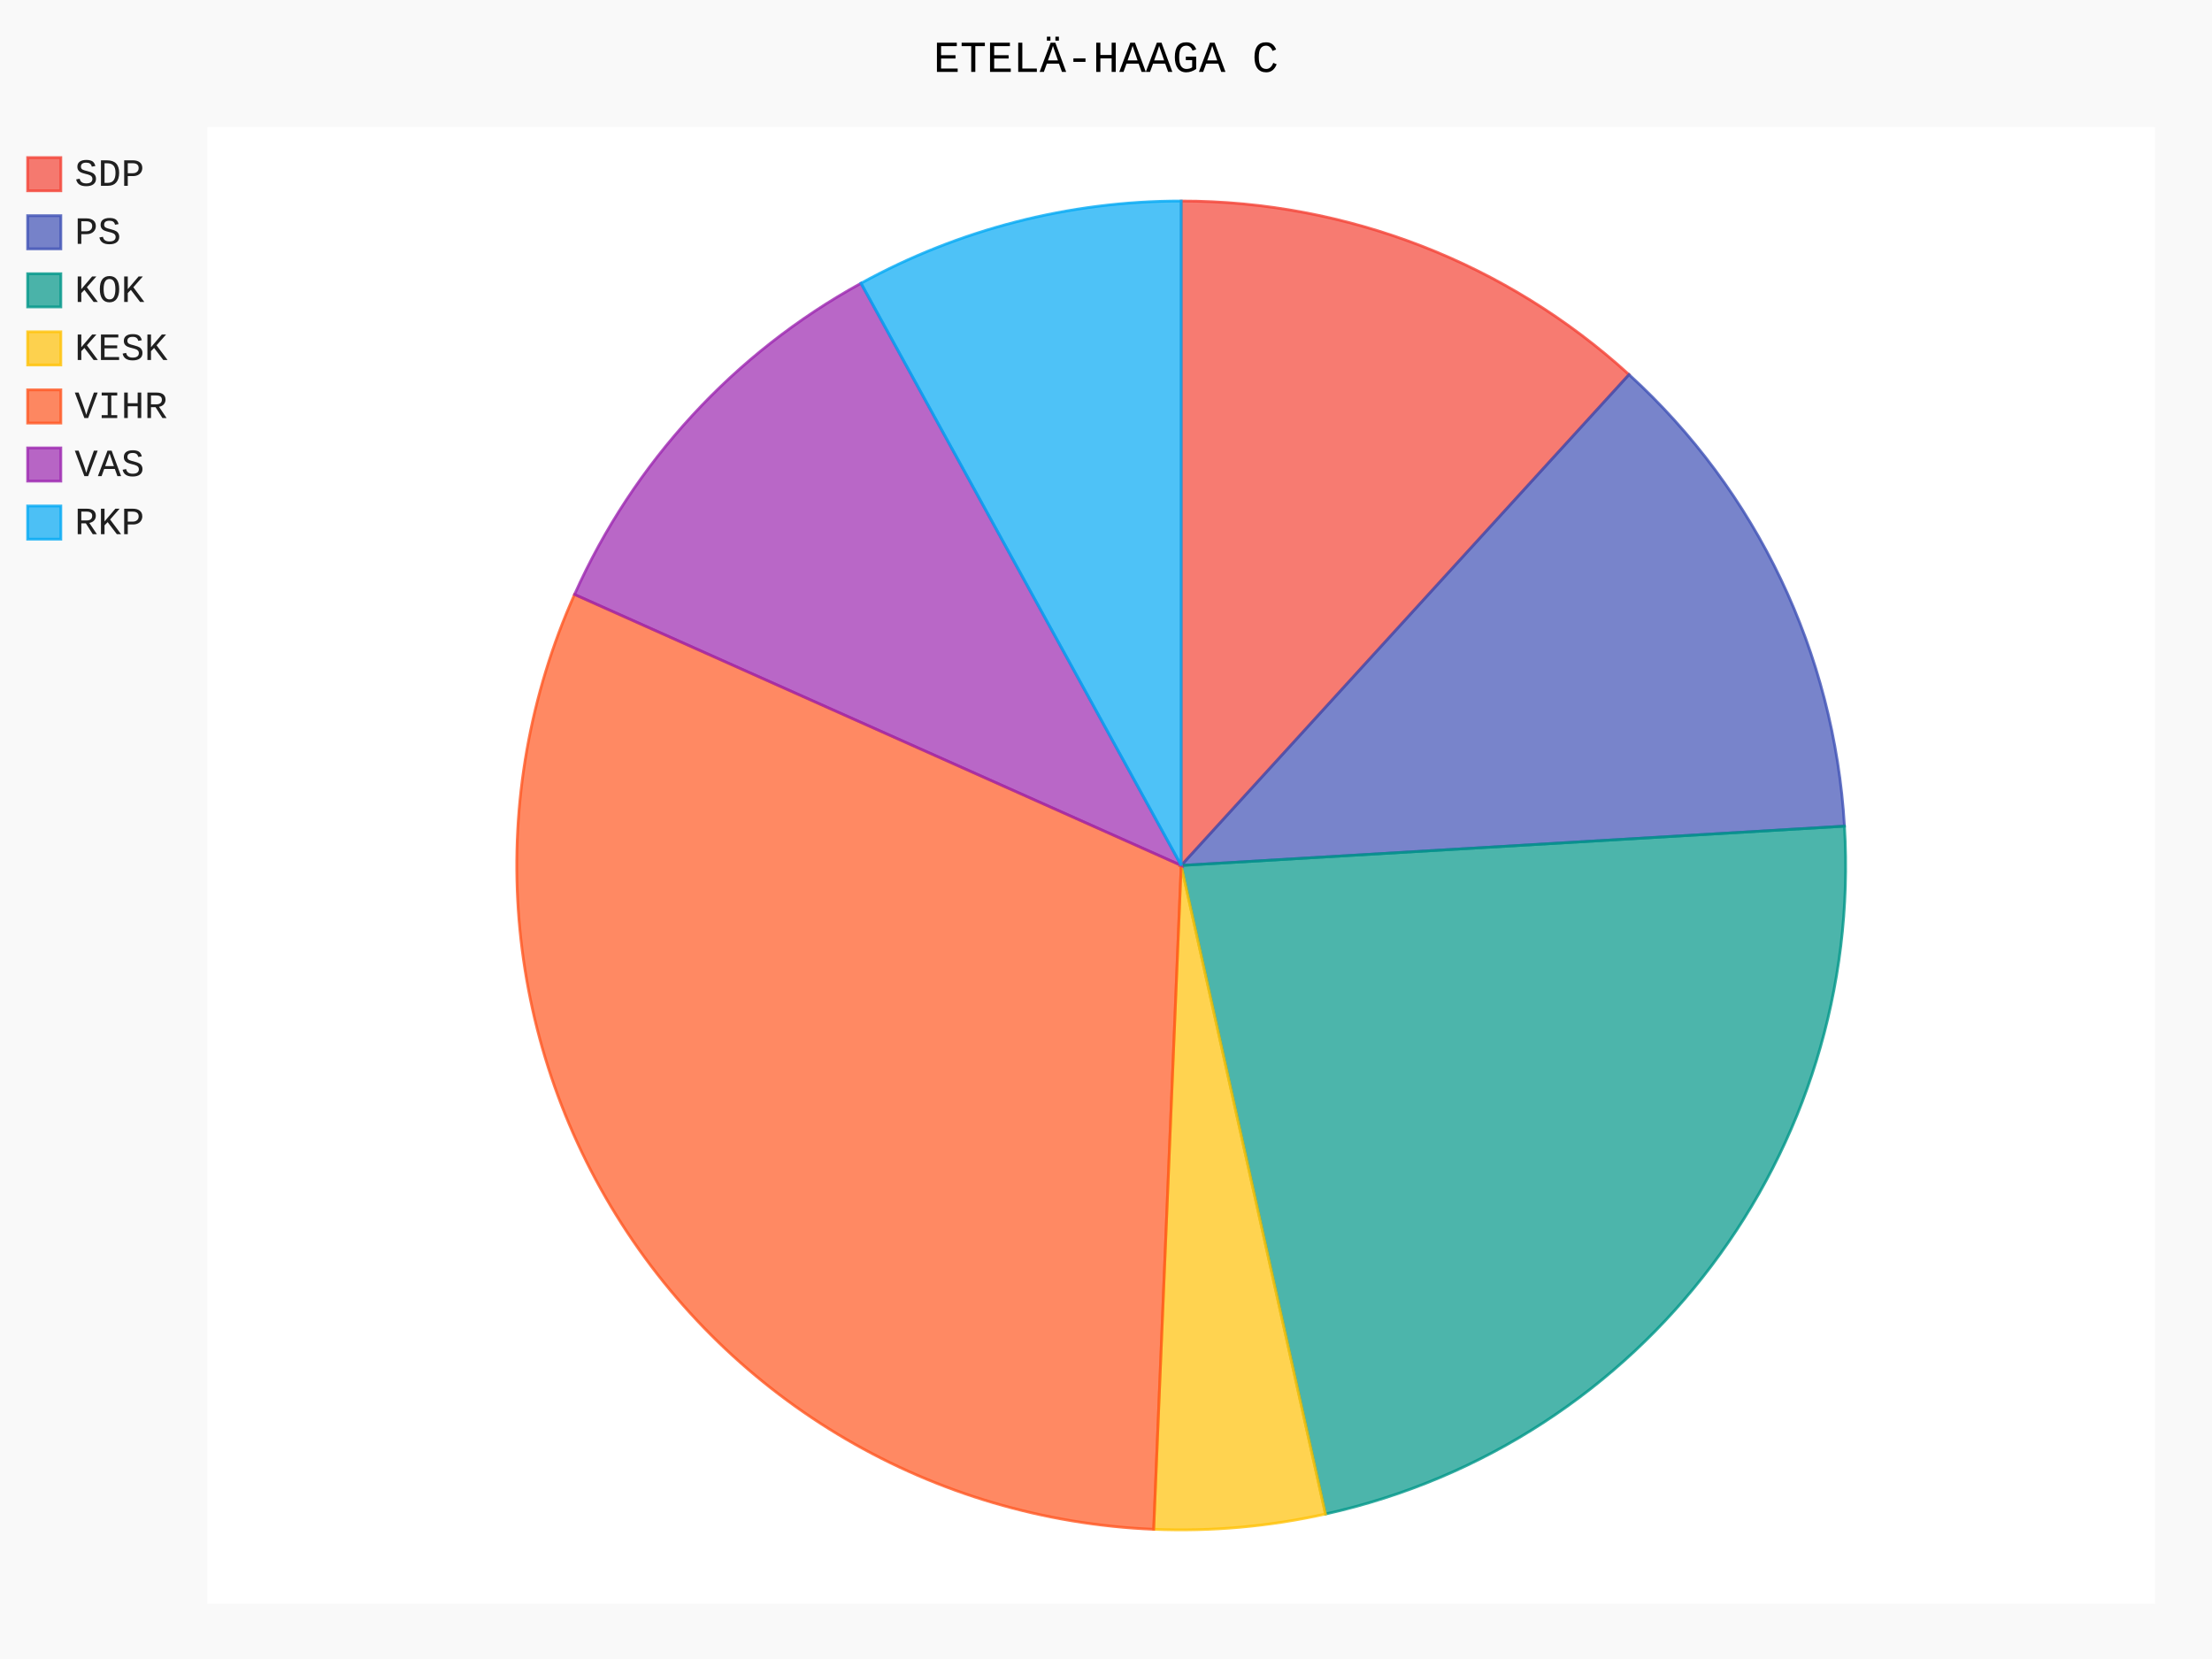
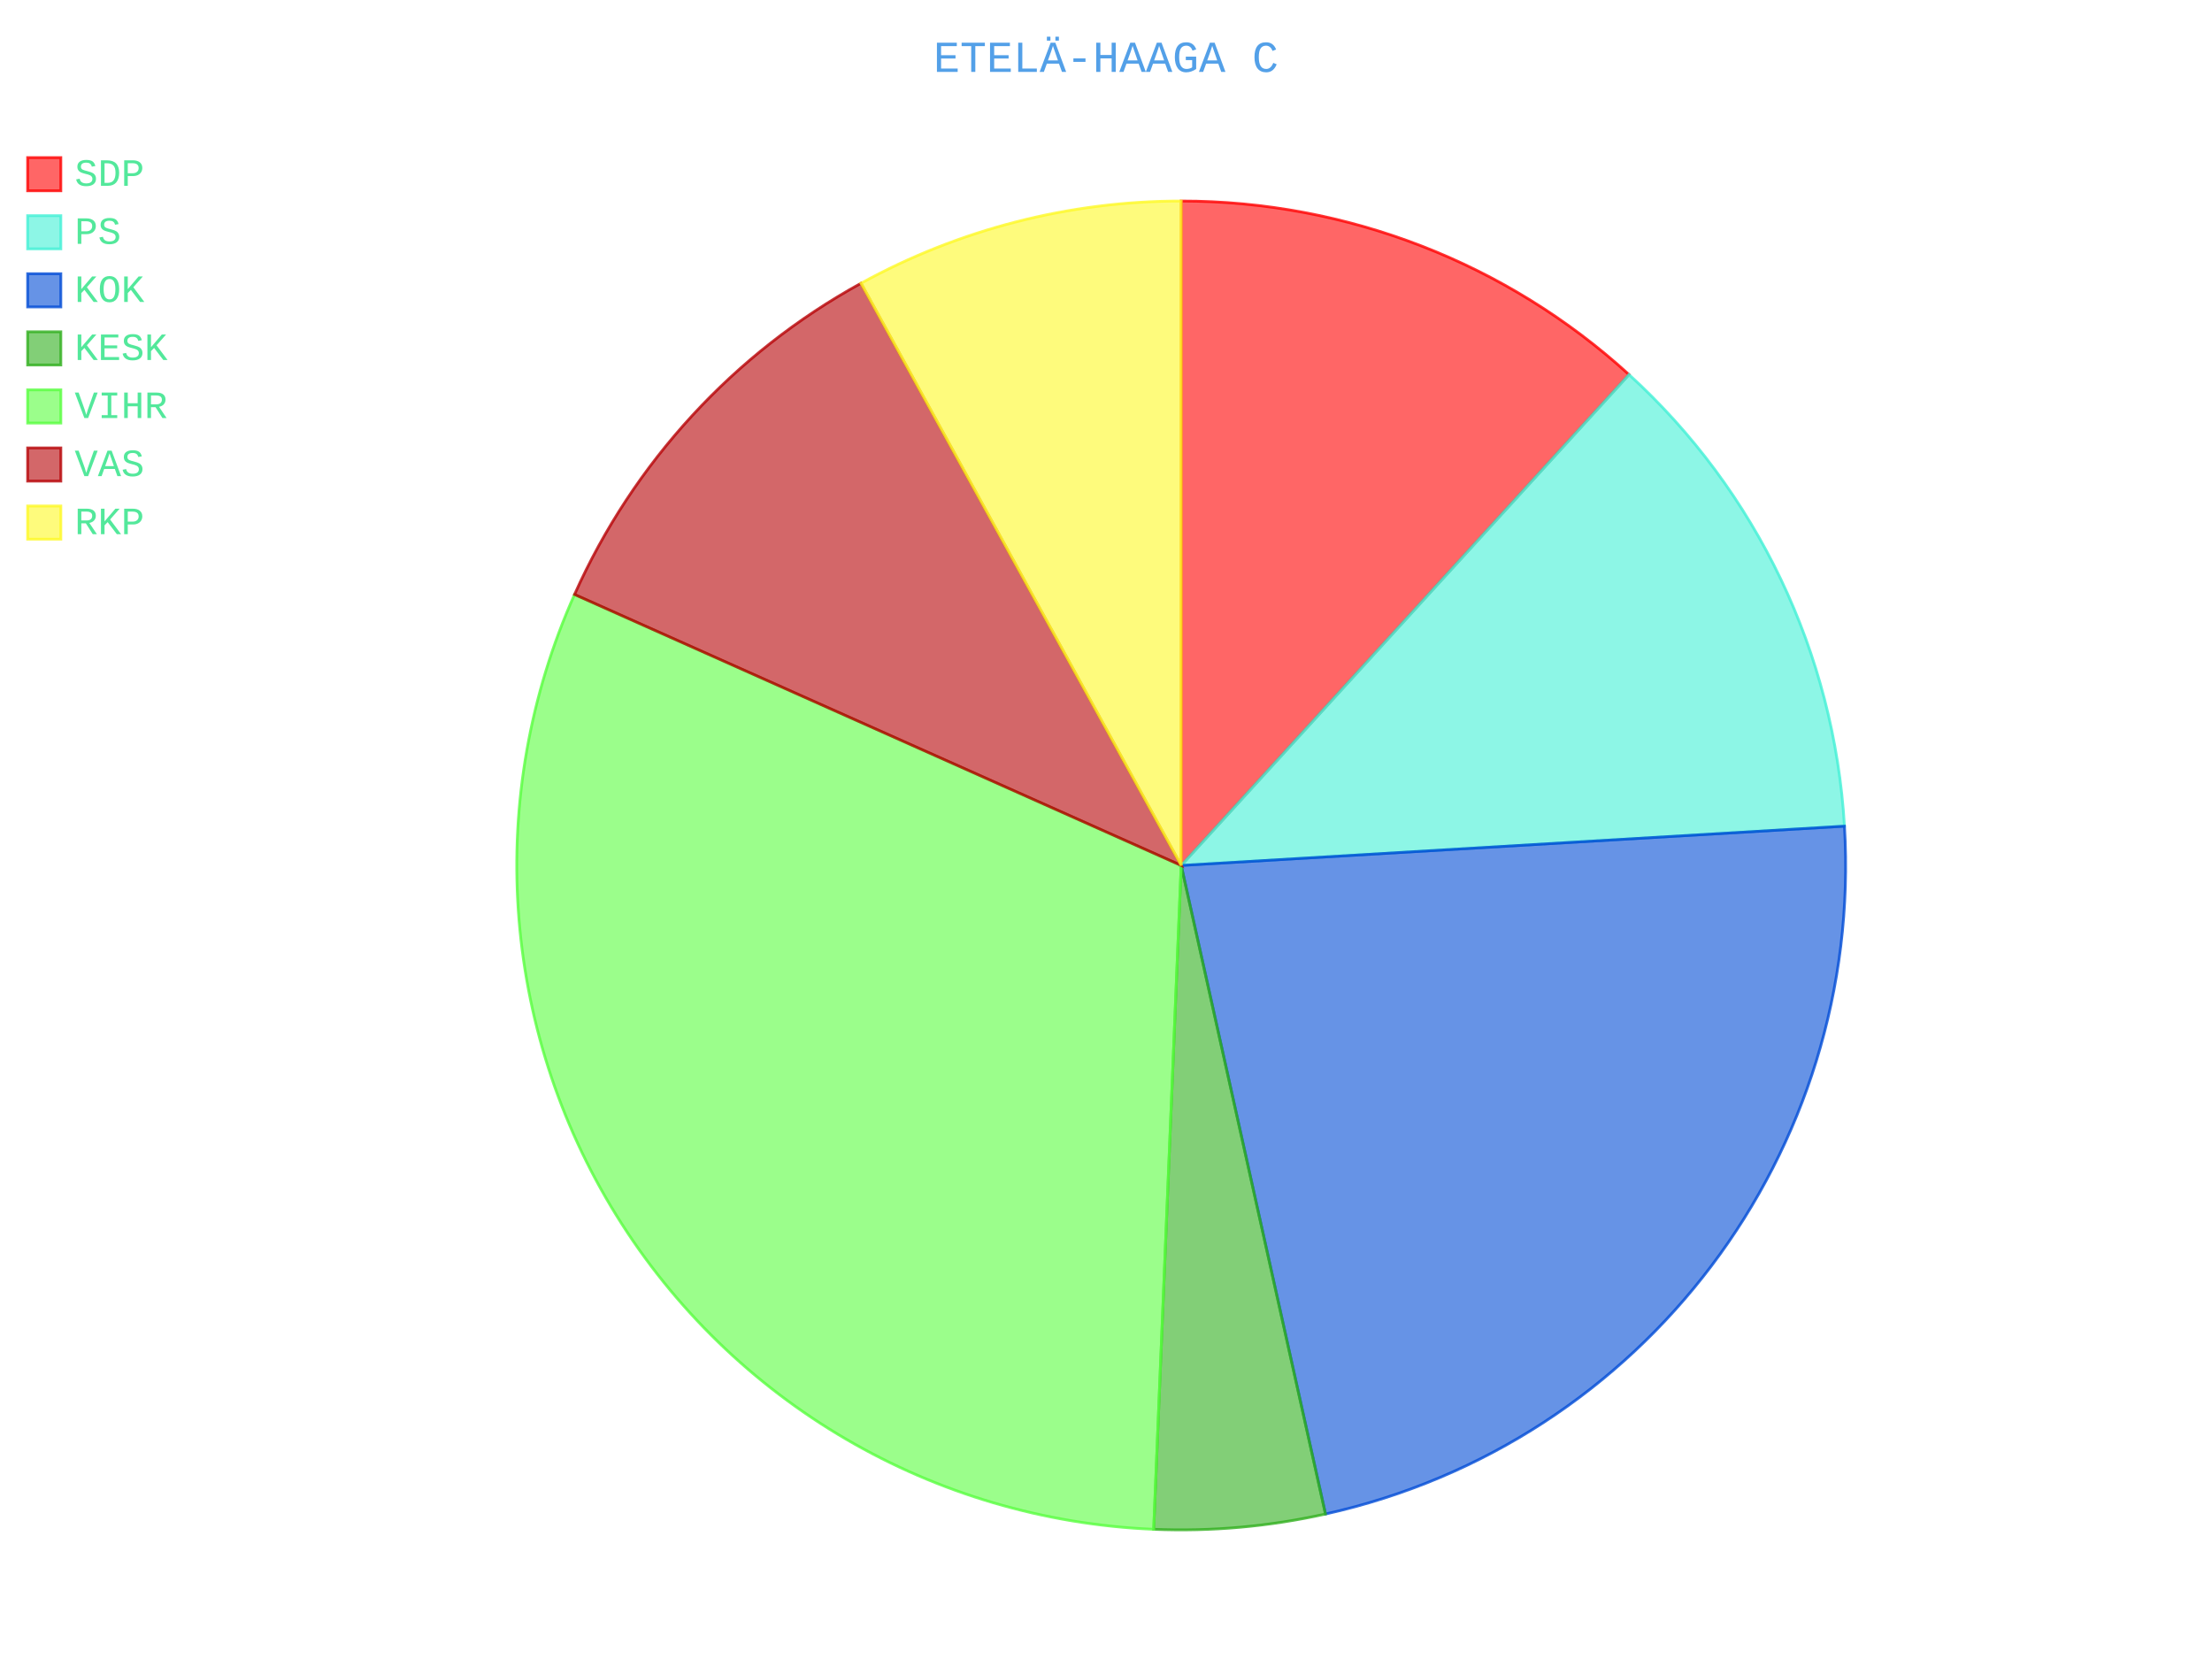
- <svg xmlns="http://www.w3.org/2000/svg" class="pygal-chart" id="chart-5af1b839-d28c-4e57-bec0-ffe4467052da" viewBox="0 0 800 600">
+ <svg xmlns="http://www.w3.org/2000/svg" class="pygal-chart" id="chart-2df8129c-2cf8-4c8f-9484-57f73f7db053" viewBox="0 0 800 600">
  <defs>
-     <style type="text/css">#chart-5af1b839-d28c-4e57-bec0-ffe4467052da{-webkit-user-select:none;-webkit-font-smoothing:antialiased;font-family:Consolas,"Liberation Mono",Menlo,Courier,monospace}#chart-5af1b839-d28c-4e57-bec0-ffe4467052da .title{font-family:Consolas,"Liberation Mono",Menlo,Courier,monospace;font-size:16px}#chart-5af1b839-d28c-4e57-bec0-ffe4467052da .legends .legend text{font-family:Consolas,"Liberation Mono",Menlo,Courier,monospace;font-size:14px}#chart-5af1b839-d28c-4e57-bec0-ffe4467052da .axis text{font-family:Consolas,"Liberation Mono",Menlo,Courier,monospace;font-size:10px}#chart-5af1b839-d28c-4e57-bec0-ffe4467052da .axis text.major{font-family:Consolas,"Liberation Mono",Menlo,Courier,monospace;font-size:10px}#chart-5af1b839-d28c-4e57-bec0-ffe4467052da .text-overlay text.value{font-family:Consolas,"Liberation Mono",Menlo,Courier,monospace;font-size:16px}#chart-5af1b839-d28c-4e57-bec0-ffe4467052da .text-overlay text.label{font-family:Consolas,"Liberation Mono",Menlo,Courier,monospace;font-size:10px}#chart-5af1b839-d28c-4e57-bec0-ffe4467052da .tooltip{font-family:Consolas,"Liberation Mono",Menlo,Courier,monospace;font-size:14px}#chart-5af1b839-d28c-4e57-bec0-ffe4467052da text.no_data{font-family:Consolas,"Liberation Mono",Menlo,Courier,monospace;font-size:64px}
- #chart-5af1b839-d28c-4e57-bec0-ffe4467052da{background-color:rgba(249,249,249,1)}#chart-5af1b839-d28c-4e57-bec0-ffe4467052da path,#chart-5af1b839-d28c-4e57-bec0-ffe4467052da line,#chart-5af1b839-d28c-4e57-bec0-ffe4467052da rect,#chart-5af1b839-d28c-4e57-bec0-ffe4467052da circle{-webkit-transition:150ms;-moz-transition:150ms;transition:150ms}#chart-5af1b839-d28c-4e57-bec0-ffe4467052da .graph &gt; .background{fill:rgba(249,249,249,1)}#chart-5af1b839-d28c-4e57-bec0-ffe4467052da .plot &gt; .background{fill:rgba(255,255,255,1)}#chart-5af1b839-d28c-4e57-bec0-ffe4467052da .graph{fill:rgba(0,0,0,.87)}#chart-5af1b839-d28c-4e57-bec0-ffe4467052da text.no_data{fill:rgba(0,0,0,1)}#chart-5af1b839-d28c-4e57-bec0-ffe4467052da .title{fill:rgba(0,0,0,1)}#chart-5af1b839-d28c-4e57-bec0-ffe4467052da .legends .legend text{fill:rgba(0,0,0,.87)}#chart-5af1b839-d28c-4e57-bec0-ffe4467052da .legends .legend:hover text{fill:rgba(0,0,0,1)}#chart-5af1b839-d28c-4e57-bec0-ffe4467052da .axis .line{stroke:rgba(0,0,0,1)}#chart-5af1b839-d28c-4e57-bec0-ffe4467052da .axis .guide.line{stroke:rgba(0,0,0,.54)}#chart-5af1b839-d28c-4e57-bec0-ffe4467052da .axis .major.line{stroke:rgba(0,0,0,.87)}#chart-5af1b839-d28c-4e57-bec0-ffe4467052da .axis text.major{fill:rgba(0,0,0,1)}#chart-5af1b839-d28c-4e57-bec0-ffe4467052da .axis.y .guides:hover .guide.line,#chart-5af1b839-d28c-4e57-bec0-ffe4467052da .line-graph .axis.x .guides:hover .guide.line,#chart-5af1b839-d28c-4e57-bec0-ffe4467052da .stackedline-graph .axis.x .guides:hover .guide.line,#chart-5af1b839-d28c-4e57-bec0-ffe4467052da .xy-graph .axis.x .guides:hover .guide.line{stroke:rgba(0,0,0,1)}#chart-5af1b839-d28c-4e57-bec0-ffe4467052da .axis .guides:hover text{fill:rgba(0,0,0,1)}#chart-5af1b839-d28c-4e57-bec0-ffe4467052da .reactive{fill-opacity:.7;stroke-opacity:.8}#chart-5af1b839-d28c-4e57-bec0-ffe4467052da .ci{stroke:rgba(0,0,0,.87)}#chart-5af1b839-d28c-4e57-bec0-ffe4467052da .reactive.active,#chart-5af1b839-d28c-4e57-bec0-ffe4467052da .active .reactive{fill-opacity:.8;stroke-opacity:.9;stroke-width:4}#chart-5af1b839-d28c-4e57-bec0-ffe4467052da .ci .reactive.active{stroke-width:1.5}#chart-5af1b839-d28c-4e57-bec0-ffe4467052da .series text{fill:rgba(0,0,0,1)}#chart-5af1b839-d28c-4e57-bec0-ffe4467052da .tooltip rect{fill:rgba(255,255,255,1);stroke:rgba(0,0,0,1);-webkit-transition:opacity 150ms;-moz-transition:opacity 150ms;transition:opacity 150ms}#chart-5af1b839-d28c-4e57-bec0-ffe4467052da .tooltip .label{fill:rgba(0,0,0,.87)}#chart-5af1b839-d28c-4e57-bec0-ffe4467052da .tooltip .label{fill:rgba(0,0,0,.87)}#chart-5af1b839-d28c-4e57-bec0-ffe4467052da .tooltip .legend{font-size:.8em;fill:rgba(0,0,0,.54)}#chart-5af1b839-d28c-4e57-bec0-ffe4467052da .tooltip .x_label{font-size:.6em;fill:rgba(0,0,0,1)}#chart-5af1b839-d28c-4e57-bec0-ffe4467052da .tooltip .xlink{font-size:.5em;text-decoration:underline}#chart-5af1b839-d28c-4e57-bec0-ffe4467052da .tooltip .value{font-size:1.5em}#chart-5af1b839-d28c-4e57-bec0-ffe4467052da .bound{font-size:.5em}#chart-5af1b839-d28c-4e57-bec0-ffe4467052da .max-value{font-size:.75em;fill:rgba(0,0,0,.54)}#chart-5af1b839-d28c-4e57-bec0-ffe4467052da .map-element{fill:rgba(255,255,255,1);stroke:rgba(0,0,0,.54) !important}#chart-5af1b839-d28c-4e57-bec0-ffe4467052da .map-element .reactive{fill-opacity:inherit;stroke-opacity:inherit}#chart-5af1b839-d28c-4e57-bec0-ffe4467052da .color-0,#chart-5af1b839-d28c-4e57-bec0-ffe4467052da .color-0 a:visited{stroke:#F44336;fill:#F44336}#chart-5af1b839-d28c-4e57-bec0-ffe4467052da .color-1,#chart-5af1b839-d28c-4e57-bec0-ffe4467052da .color-1 a:visited{stroke:#3F51B5;fill:#3F51B5}#chart-5af1b839-d28c-4e57-bec0-ffe4467052da .color-2,#chart-5af1b839-d28c-4e57-bec0-ffe4467052da .color-2 a:visited{stroke:#009688;fill:#009688}#chart-5af1b839-d28c-4e57-bec0-ffe4467052da .color-3,#chart-5af1b839-d28c-4e57-bec0-ffe4467052da .color-3 a:visited{stroke:#FFC107;fill:#FFC107}#chart-5af1b839-d28c-4e57-bec0-ffe4467052da .color-4,#chart-5af1b839-d28c-4e57-bec0-ffe4467052da .color-4 a:visited{stroke:#FF5722;fill:#FF5722}#chart-5af1b839-d28c-4e57-bec0-ffe4467052da .color-5,#chart-5af1b839-d28c-4e57-bec0-ffe4467052da .color-5 a:visited{stroke:#9C27B0;fill:#9C27B0}#chart-5af1b839-d28c-4e57-bec0-ffe4467052da .color-6,#chart-5af1b839-d28c-4e57-bec0-ffe4467052da .color-6 a:visited{stroke:#03A9F4;fill:#03A9F4}#chart-5af1b839-d28c-4e57-bec0-ffe4467052da .text-overlay .color-0 text{fill:black}#chart-5af1b839-d28c-4e57-bec0-ffe4467052da .text-overlay .color-1 text{fill:black}#chart-5af1b839-d28c-4e57-bec0-ffe4467052da .text-overlay .color-2 text{fill:black}#chart-5af1b839-d28c-4e57-bec0-ffe4467052da .text-overlay .color-3 text{fill:black}#chart-5af1b839-d28c-4e57-bec0-ffe4467052da .text-overlay .color-4 text{fill:black}#chart-5af1b839-d28c-4e57-bec0-ffe4467052da .text-overlay .color-5 text{fill:black}#chart-5af1b839-d28c-4e57-bec0-ffe4467052da .text-overlay .color-6 text{fill:black}
- #chart-5af1b839-d28c-4e57-bec0-ffe4467052da text.no_data{text-anchor:middle}#chart-5af1b839-d28c-4e57-bec0-ffe4467052da .guide.line{fill:none}#chart-5af1b839-d28c-4e57-bec0-ffe4467052da .centered{text-anchor:middle}#chart-5af1b839-d28c-4e57-bec0-ffe4467052da .title{text-anchor:middle}#chart-5af1b839-d28c-4e57-bec0-ffe4467052da .legends .legend text{fill-opacity:1}#chart-5af1b839-d28c-4e57-bec0-ffe4467052da .axis.x text{text-anchor:middle}#chart-5af1b839-d28c-4e57-bec0-ffe4467052da .axis.x:not(.web) text[transform]{text-anchor:start}#chart-5af1b839-d28c-4e57-bec0-ffe4467052da .axis.x:not(.web) text[transform].backwards{text-anchor:end}#chart-5af1b839-d28c-4e57-bec0-ffe4467052da .axis.y text{text-anchor:end}#chart-5af1b839-d28c-4e57-bec0-ffe4467052da .axis.y text[transform].backwards{text-anchor:start}#chart-5af1b839-d28c-4e57-bec0-ffe4467052da .axis.y2 text{text-anchor:start}#chart-5af1b839-d28c-4e57-bec0-ffe4467052da .axis.y2 text[transform].backwards{text-anchor:end}#chart-5af1b839-d28c-4e57-bec0-ffe4467052da .axis .guide.line{stroke-dasharray:4,4}#chart-5af1b839-d28c-4e57-bec0-ffe4467052da .axis .major.guide.line{stroke-dasharray:6,6}#chart-5af1b839-d28c-4e57-bec0-ffe4467052da .horizontal .axis.y .guide.line,#chart-5af1b839-d28c-4e57-bec0-ffe4467052da .horizontal .axis.y2 .guide.line,#chart-5af1b839-d28c-4e57-bec0-ffe4467052da .vertical .axis.x .guide.line{opacity:0}#chart-5af1b839-d28c-4e57-bec0-ffe4467052da .horizontal .axis.always_show .guide.line,#chart-5af1b839-d28c-4e57-bec0-ffe4467052da .vertical .axis.always_show .guide.line{opacity:1 !important}#chart-5af1b839-d28c-4e57-bec0-ffe4467052da .axis.y .guides:hover .guide.line,#chart-5af1b839-d28c-4e57-bec0-ffe4467052da .axis.y2 .guides:hover .guide.line,#chart-5af1b839-d28c-4e57-bec0-ffe4467052da .axis.x .guides:hover .guide.line{opacity:1}#chart-5af1b839-d28c-4e57-bec0-ffe4467052da .axis .guides:hover text{opacity:1}#chart-5af1b839-d28c-4e57-bec0-ffe4467052da .nofill{fill:none}#chart-5af1b839-d28c-4e57-bec0-ffe4467052da .subtle-fill{fill-opacity:.2}#chart-5af1b839-d28c-4e57-bec0-ffe4467052da .dot{stroke-width:1px;fill-opacity:1}#chart-5af1b839-d28c-4e57-bec0-ffe4467052da .dot.active{stroke-width:5px}#chart-5af1b839-d28c-4e57-bec0-ffe4467052da .dot.negative{fill:transparent}#chart-5af1b839-d28c-4e57-bec0-ffe4467052da text,#chart-5af1b839-d28c-4e57-bec0-ffe4467052da tspan{stroke:none !important}#chart-5af1b839-d28c-4e57-bec0-ffe4467052da .series text.active{opacity:1}#chart-5af1b839-d28c-4e57-bec0-ffe4467052da .tooltip rect{fill-opacity:.95;stroke-width:.5}#chart-5af1b839-d28c-4e57-bec0-ffe4467052da .tooltip text{fill-opacity:1}#chart-5af1b839-d28c-4e57-bec0-ffe4467052da .showable{visibility:hidden}#chart-5af1b839-d28c-4e57-bec0-ffe4467052da .showable.shown{visibility:visible}#chart-5af1b839-d28c-4e57-bec0-ffe4467052da .gauge-background{fill:rgba(229,229,229,1);stroke:none}#chart-5af1b839-d28c-4e57-bec0-ffe4467052da .bg-lines{stroke:rgba(249,249,249,1);stroke-width:2px}</style>
+     <style type="text/css">#chart-2df8129c-2cf8-4c8f-9484-57f73f7db053{-webkit-user-select:none;-webkit-font-smoothing:antialiased;font-family:Consolas,"Liberation Mono",Menlo,Courier,monospace}#chart-2df8129c-2cf8-4c8f-9484-57f73f7db053 .title{font-family:Consolas,"Liberation Mono",Menlo,Courier,monospace;font-size:16px}#chart-2df8129c-2cf8-4c8f-9484-57f73f7db053 .legends .legend text{font-family:Consolas,"Liberation Mono",Menlo,Courier,monospace;font-size:14px}#chart-2df8129c-2cf8-4c8f-9484-57f73f7db053 .axis text{font-family:Consolas,"Liberation Mono",Menlo,Courier,monospace;font-size:10px}#chart-2df8129c-2cf8-4c8f-9484-57f73f7db053 .axis text.major{font-family:Consolas,"Liberation Mono",Menlo,Courier,monospace;font-size:10px}#chart-2df8129c-2cf8-4c8f-9484-57f73f7db053 .text-overlay text.value{font-family:Consolas,"Liberation Mono",Menlo,Courier,monospace;font-size:16px}#chart-2df8129c-2cf8-4c8f-9484-57f73f7db053 .text-overlay text.label{font-family:Consolas,"Liberation Mono",Menlo,Courier,monospace;font-size:10px}#chart-2df8129c-2cf8-4c8f-9484-57f73f7db053 .tooltip{font-family:Consolas,"Liberation Mono",Menlo,Courier,monospace;font-size:14px}#chart-2df8129c-2cf8-4c8f-9484-57f73f7db053 text.no_data{font-family:Consolas,"Liberation Mono",Menlo,Courier,monospace;font-size:64px}
+ #chart-2df8129c-2cf8-4c8f-9484-57f73f7db053{background-color:transparent}#chart-2df8129c-2cf8-4c8f-9484-57f73f7db053 path,#chart-2df8129c-2cf8-4c8f-9484-57f73f7db053 line,#chart-2df8129c-2cf8-4c8f-9484-57f73f7db053 rect,#chart-2df8129c-2cf8-4c8f-9484-57f73f7db053 circle{-webkit-transition:1000ms ease-in;-moz-transition:1000ms ease-in;transition:1000ms ease-in}#chart-2df8129c-2cf8-4c8f-9484-57f73f7db053 .graph &gt; .background{fill:transparent}#chart-2df8129c-2cf8-4c8f-9484-57f73f7db053 .plot &gt; .background{fill:transparent}#chart-2df8129c-2cf8-4c8f-9484-57f73f7db053 .graph{fill:#53E89B}#chart-2df8129c-2cf8-4c8f-9484-57f73f7db053 text.no_data{fill:#53A0E8}#chart-2df8129c-2cf8-4c8f-9484-57f73f7db053 .title{fill:#53A0E8}#chart-2df8129c-2cf8-4c8f-9484-57f73f7db053 .legends .legend text{fill:#53E89B}#chart-2df8129c-2cf8-4c8f-9484-57f73f7db053 .legends .legend:hover text{fill:#53A0E8}#chart-2df8129c-2cf8-4c8f-9484-57f73f7db053 .axis .line{stroke:#53A0E8}#chart-2df8129c-2cf8-4c8f-9484-57f73f7db053 .axis .guide.line{stroke:#630C0D}#chart-2df8129c-2cf8-4c8f-9484-57f73f7db053 .axis .major.line{stroke:#53E89B}#chart-2df8129c-2cf8-4c8f-9484-57f73f7db053 .axis text.major{fill:#53A0E8}#chart-2df8129c-2cf8-4c8f-9484-57f73f7db053 .axis.y .guides:hover .guide.line,#chart-2df8129c-2cf8-4c8f-9484-57f73f7db053 .line-graph .axis.x .guides:hover .guide.line,#chart-2df8129c-2cf8-4c8f-9484-57f73f7db053 .stackedline-graph .axis.x .guides:hover .guide.line,#chart-2df8129c-2cf8-4c8f-9484-57f73f7db053 .xy-graph .axis.x .guides:hover .guide.line{stroke:#53A0E8}#chart-2df8129c-2cf8-4c8f-9484-57f73f7db053 .axis .guides:hover text{fill:#53A0E8}#chart-2df8129c-2cf8-4c8f-9484-57f73f7db053 .reactive{fill-opacity:.6;stroke-opacity:.8}#chart-2df8129c-2cf8-4c8f-9484-57f73f7db053 .ci{stroke:#53E89B}#chart-2df8129c-2cf8-4c8f-9484-57f73f7db053 .reactive.active,#chart-2df8129c-2cf8-4c8f-9484-57f73f7db053 .active .reactive{fill-opacity:.9;stroke-opacity:.9;stroke-width:4}#chart-2df8129c-2cf8-4c8f-9484-57f73f7db053 .ci .reactive.active{stroke-width:1.5}#chart-2df8129c-2cf8-4c8f-9484-57f73f7db053 .series text{fill:#53A0E8}#chart-2df8129c-2cf8-4c8f-9484-57f73f7db053 .tooltip rect{fill:transparent;stroke:#53A0E8;-webkit-transition:opacity 1000ms ease-in;-moz-transition:opacity 1000ms ease-in;transition:opacity 1000ms ease-in}#chart-2df8129c-2cf8-4c8f-9484-57f73f7db053 .tooltip .label{fill:#53E89B}#chart-2df8129c-2cf8-4c8f-9484-57f73f7db053 .tooltip .label{fill:#53E89B}#chart-2df8129c-2cf8-4c8f-9484-57f73f7db053 .tooltip .legend{font-size:.8em;fill:#630C0D}#chart-2df8129c-2cf8-4c8f-9484-57f73f7db053 .tooltip .x_label{font-size:.6em;fill:#53A0E8}#chart-2df8129c-2cf8-4c8f-9484-57f73f7db053 .tooltip .xlink{font-size:.5em;text-decoration:underline}#chart-2df8129c-2cf8-4c8f-9484-57f73f7db053 .tooltip .value{font-size:1.5em}#chart-2df8129c-2cf8-4c8f-9484-57f73f7db053 .bound{font-size:.5em}#chart-2df8129c-2cf8-4c8f-9484-57f73f7db053 .max-value{font-size:.75em;fill:#630C0D}#chart-2df8129c-2cf8-4c8f-9484-57f73f7db053 .map-element{fill:transparent;stroke:#630C0D !important}#chart-2df8129c-2cf8-4c8f-9484-57f73f7db053 .map-element .reactive{fill-opacity:inherit;stroke-opacity:inherit}#chart-2df8129c-2cf8-4c8f-9484-57f73f7db053 .color-0,#chart-2df8129c-2cf8-4c8f-9484-57f73f7db053 .color-0 a:visited{stroke:#ff0000;fill:#ff0000}#chart-2df8129c-2cf8-4c8f-9484-57f73f7db053 .color-1,#chart-2df8129c-2cf8-4c8f-9484-57f73f7db053 .color-1 a:visited{stroke:#42f0d6;fill:#42f0d6}#chart-2df8129c-2cf8-4c8f-9484-57f73f7db053 .color-2,#chart-2df8129c-2cf8-4c8f-9484-57f73f7db053 .color-2 a:visited{stroke:#004bd6;fill:#004bd6}#chart-2df8129c-2cf8-4c8f-9484-57f73f7db053 .color-3,#chart-2df8129c-2cf8-4c8f-9484-57f73f7db053 .color-3 a:visited{stroke:#30af1d;fill:#30af1d}#chart-2df8129c-2cf8-4c8f-9484-57f73f7db053 .color-4,#chart-2df8129c-2cf8-4c8f-9484-57f73f7db053 .color-4 a:visited{stroke:#58fd3f;fill:#58fd3f}#chart-2df8129c-2cf8-4c8f-9484-57f73f7db053 .color-5,#chart-2df8129c-2cf8-4c8f-9484-57f73f7db053 .color-5 a:visited{stroke:#b60205;fill:#b60205}#chart-2df8129c-2cf8-4c8f-9484-57f73f7db053 .color-6,#chart-2df8129c-2cf8-4c8f-9484-57f73f7db053 .color-6 a:visited{stroke:#fdf926;fill:#fdf926}#chart-2df8129c-2cf8-4c8f-9484-57f73f7db053 .text-overlay .color-0 text{fill:black}#chart-2df8129c-2cf8-4c8f-9484-57f73f7db053 .text-overlay .color-1 text{fill:black}#chart-2df8129c-2cf8-4c8f-9484-57f73f7db053 .text-overlay .color-2 text{fill:black}#chart-2df8129c-2cf8-4c8f-9484-57f73f7db053 .text-overlay .color-3 text{fill:black}#chart-2df8129c-2cf8-4c8f-9484-57f73f7db053 .text-overlay .color-4 text{fill:black}#chart-2df8129c-2cf8-4c8f-9484-57f73f7db053 .text-overlay .color-5 text{fill:black}#chart-2df8129c-2cf8-4c8f-9484-57f73f7db053 .text-overlay .color-6 text{fill:black}
+ #chart-2df8129c-2cf8-4c8f-9484-57f73f7db053 text.no_data{text-anchor:middle}#chart-2df8129c-2cf8-4c8f-9484-57f73f7db053 .guide.line{fill:none}#chart-2df8129c-2cf8-4c8f-9484-57f73f7db053 .centered{text-anchor:middle}#chart-2df8129c-2cf8-4c8f-9484-57f73f7db053 .title{text-anchor:middle}#chart-2df8129c-2cf8-4c8f-9484-57f73f7db053 .legends .legend text{fill-opacity:1}#chart-2df8129c-2cf8-4c8f-9484-57f73f7db053 .axis.x text{text-anchor:middle}#chart-2df8129c-2cf8-4c8f-9484-57f73f7db053 .axis.x:not(.web) text[transform]{text-anchor:start}#chart-2df8129c-2cf8-4c8f-9484-57f73f7db053 .axis.x:not(.web) text[transform].backwards{text-anchor:end}#chart-2df8129c-2cf8-4c8f-9484-57f73f7db053 .axis.y text{text-anchor:end}#chart-2df8129c-2cf8-4c8f-9484-57f73f7db053 .axis.y text[transform].backwards{text-anchor:start}#chart-2df8129c-2cf8-4c8f-9484-57f73f7db053 .axis.y2 text{text-anchor:start}#chart-2df8129c-2cf8-4c8f-9484-57f73f7db053 .axis.y2 text[transform].backwards{text-anchor:end}#chart-2df8129c-2cf8-4c8f-9484-57f73f7db053 .axis .guide.line{stroke-dasharray:4,4}#chart-2df8129c-2cf8-4c8f-9484-57f73f7db053 .axis .major.guide.line{stroke-dasharray:6,6}#chart-2df8129c-2cf8-4c8f-9484-57f73f7db053 .horizontal .axis.y .guide.line,#chart-2df8129c-2cf8-4c8f-9484-57f73f7db053 .horizontal .axis.y2 .guide.line,#chart-2df8129c-2cf8-4c8f-9484-57f73f7db053 .vertical .axis.x .guide.line{opacity:0}#chart-2df8129c-2cf8-4c8f-9484-57f73f7db053 .horizontal .axis.always_show .guide.line,#chart-2df8129c-2cf8-4c8f-9484-57f73f7db053 .vertical .axis.always_show .guide.line{opacity:1 !important}#chart-2df8129c-2cf8-4c8f-9484-57f73f7db053 .axis.y .guides:hover .guide.line,#chart-2df8129c-2cf8-4c8f-9484-57f73f7db053 .axis.y2 .guides:hover .guide.line,#chart-2df8129c-2cf8-4c8f-9484-57f73f7db053 .axis.x .guides:hover .guide.line{opacity:1}#chart-2df8129c-2cf8-4c8f-9484-57f73f7db053 .axis .guides:hover text{opacity:1}#chart-2df8129c-2cf8-4c8f-9484-57f73f7db053 .nofill{fill:none}#chart-2df8129c-2cf8-4c8f-9484-57f73f7db053 .subtle-fill{fill-opacity:.2}#chart-2df8129c-2cf8-4c8f-9484-57f73f7db053 .dot{stroke-width:1px;fill-opacity:1}#chart-2df8129c-2cf8-4c8f-9484-57f73f7db053 .dot.active{stroke-width:5px}#chart-2df8129c-2cf8-4c8f-9484-57f73f7db053 .dot.negative{fill:transparent}#chart-2df8129c-2cf8-4c8f-9484-57f73f7db053 text,#chart-2df8129c-2cf8-4c8f-9484-57f73f7db053 tspan{stroke:none !important}#chart-2df8129c-2cf8-4c8f-9484-57f73f7db053 .series text.active{opacity:1}#chart-2df8129c-2cf8-4c8f-9484-57f73f7db053 .tooltip rect{fill-opacity:.95;stroke-width:.5}#chart-2df8129c-2cf8-4c8f-9484-57f73f7db053 .tooltip text{fill-opacity:1}#chart-2df8129c-2cf8-4c8f-9484-57f73f7db053 .showable{visibility:hidden}#chart-2df8129c-2cf8-4c8f-9484-57f73f7db053 .showable.shown{visibility:visible}#chart-2df8129c-2cf8-4c8f-9484-57f73f7db053 .gauge-background{fill:rgba(229,229,229,1);stroke:none}#chart-2df8129c-2cf8-4c8f-9484-57f73f7db053 .bg-lines{stroke:transparent;stroke-width:2px}</style>
  </defs>
  <g class="graph pie-graph vertical">
    <rect class="background" height="600" width="800" x="0" y="0" />
    <g class="plot" transform="translate(75, 46)">
      <rect class="background" height="534" width="704.4" x="0" y="0" />
      <g class="series serie-0 color-0">
        <g class="slices">
          <g class="slice">
            <path class="slice reactive tooltip-trigger" d="M352.2 26.7 A240.3 240.3 0 0 1 514.151 89.473 L352.2 267 A0 0 0 0 0 352.2 267 z" />
          </g>
        </g>
      </g>
      <g class="series serie-1 color-1">
        <g class="slices">
          <g class="slice">
            <path class="slice reactive tooltip-trigger" d="M514.151 89.473 A240.3 240.3 0 0 1 592.08 252.791 L352.2 267 A0 0 0 0 0 352.2 267 z" />
          </g>
        </g>
      </g>
      <g class="series serie-2 color-2">
        <g class="slices">
          <g class="slice">
            <path class="slice reactive tooltip-trigger" d="M592.08 252.791 A240.3 240.3 0 0 1 404.384 501.565 L352.2 267 A0 0 0 0 0 352.2 267 z" />
          </g>
        </g>
      </g>
      <g class="series serie-3 color-3">
        <g class="slices">
          <g class="slice">
            <path class="slice reactive tooltip-trigger" d="M404.384 501.565 A240.3 240.3 0 0 1 342.251 507.094 L352.2 267 A0 0 0 0 0 352.2 267 z" />
          </g>
        </g>
      </g>
      <g class="series serie-4 color-4">
        <g class="slices">
          <g class="slice">
            <path class="slice reactive tooltip-trigger" d="M342.251 507.094 A240.3 240.3 0 0 1 132.791 169.001 L352.2 267 A0 0 0 0 0 352.2 267 z" />
          </g>
        </g>
      </g>
      <g class="series serie-5 color-5">
        <g class="slices">
          <g class="slice">
            <path class="slice reactive tooltip-trigger" d="M132.791 169.001 A240.3 240.3 0 0 1 236.385 56.451 L352.2 267 A0 0 0 0 0 352.2 267 z" />
          </g>
        </g>
      </g>
      <g class="series serie-6 color-6">
        <g class="slices">
          <g class="slice">
            <path class="slice reactive tooltip-trigger" d="M236.385 56.451 A240.3 240.3 0 0 1 352.2 26.7 L352.2 267 A0 0 0 0 0 352.2 267 z" />
          </g>
        </g>
      </g>
    </g>
    <g class="titles">
      <text class="title plot_title" x="400.0" y="26">ETELÄ-HAAGA C</text>
    </g>
    <g class="plot overlay" transform="translate(75, 46)">
      <g class="series serie-0 color-0" />
      <g class="series serie-1 color-1" />
      <g class="series serie-2 color-2" />
      <g class="series serie-3 color-3" />
      <g class="series serie-4 color-4" />
      <g class="series serie-5 color-5" />
      <g class="series serie-6 color-6" />
    </g>
    <g class="plot text-overlay" transform="translate(75, 46)">
      <g class="series serie-0 color-0" />
      <g class="series serie-1 color-1" />
      <g class="series serie-2 color-2" />
      <g class="series serie-3 color-3" />
      <g class="series serie-4 color-4" />
      <g class="series serie-5 color-5" />
      <g class="series serie-6 color-6" />
    </g>
    <g class="plot tooltip-overlay" transform="translate(75, 46)">
      <g class="tooltip" style="opacity: 0" transform="translate(0 0)">
        <rect class="tooltip-box" height="0" rx="0" ry="0" width="0" />
        <g class="text" />
      </g>
    </g>
    <g class="legends" transform="translate(10, 56)">
      <g class="legend reactive activate-serie" id="activate-serie-0">
        <rect class="color-0 reactive" height="12" width="12" x="0.0" y="1.0" />
        <text x="17.0" y="11.2">SDP</text>
      </g>
      <g class="legend reactive activate-serie" id="activate-serie-1">
        <rect class="color-1 reactive" height="12" width="12" x="0.0" y="22.0" />
        <text x="17.0" y="32.2">PS</text>
      </g>
      <g class="legend reactive activate-serie" id="activate-serie-2">
        <rect class="color-2 reactive" height="12" width="12" x="0.0" y="43.0" />
        <text x="17.0" y="53.2">KOK</text>
      </g>
      <g class="legend reactive activate-serie" id="activate-serie-3">
        <rect class="color-3 reactive" height="12" width="12" x="0.0" y="64.0" />
        <text x="17.0" y="74.2">KESK</text>
      </g>
      <g class="legend reactive activate-serie" id="activate-serie-4">
        <rect class="color-4 reactive" height="12" width="12" x="0.0" y="85.0" />
        <text x="17.0" y="95.2">VIHR</text>
      </g>
      <g class="legend reactive activate-serie" id="activate-serie-5">
        <rect class="color-5 reactive" height="12" width="12" x="0.0" y="106.0" />
        <text x="17.0" y="116.2">VAS</text>
      </g>
      <g class="legend reactive activate-serie" id="activate-serie-6">
        <rect class="color-6 reactive" height="12" width="12" x="0.0" y="127.0" />
        <text x="17.0" y="137.2">RKP</text>
      </g>
    </g>
    <g class="legends" transform="translate(790, 56)" />
  </g>
</svg>
